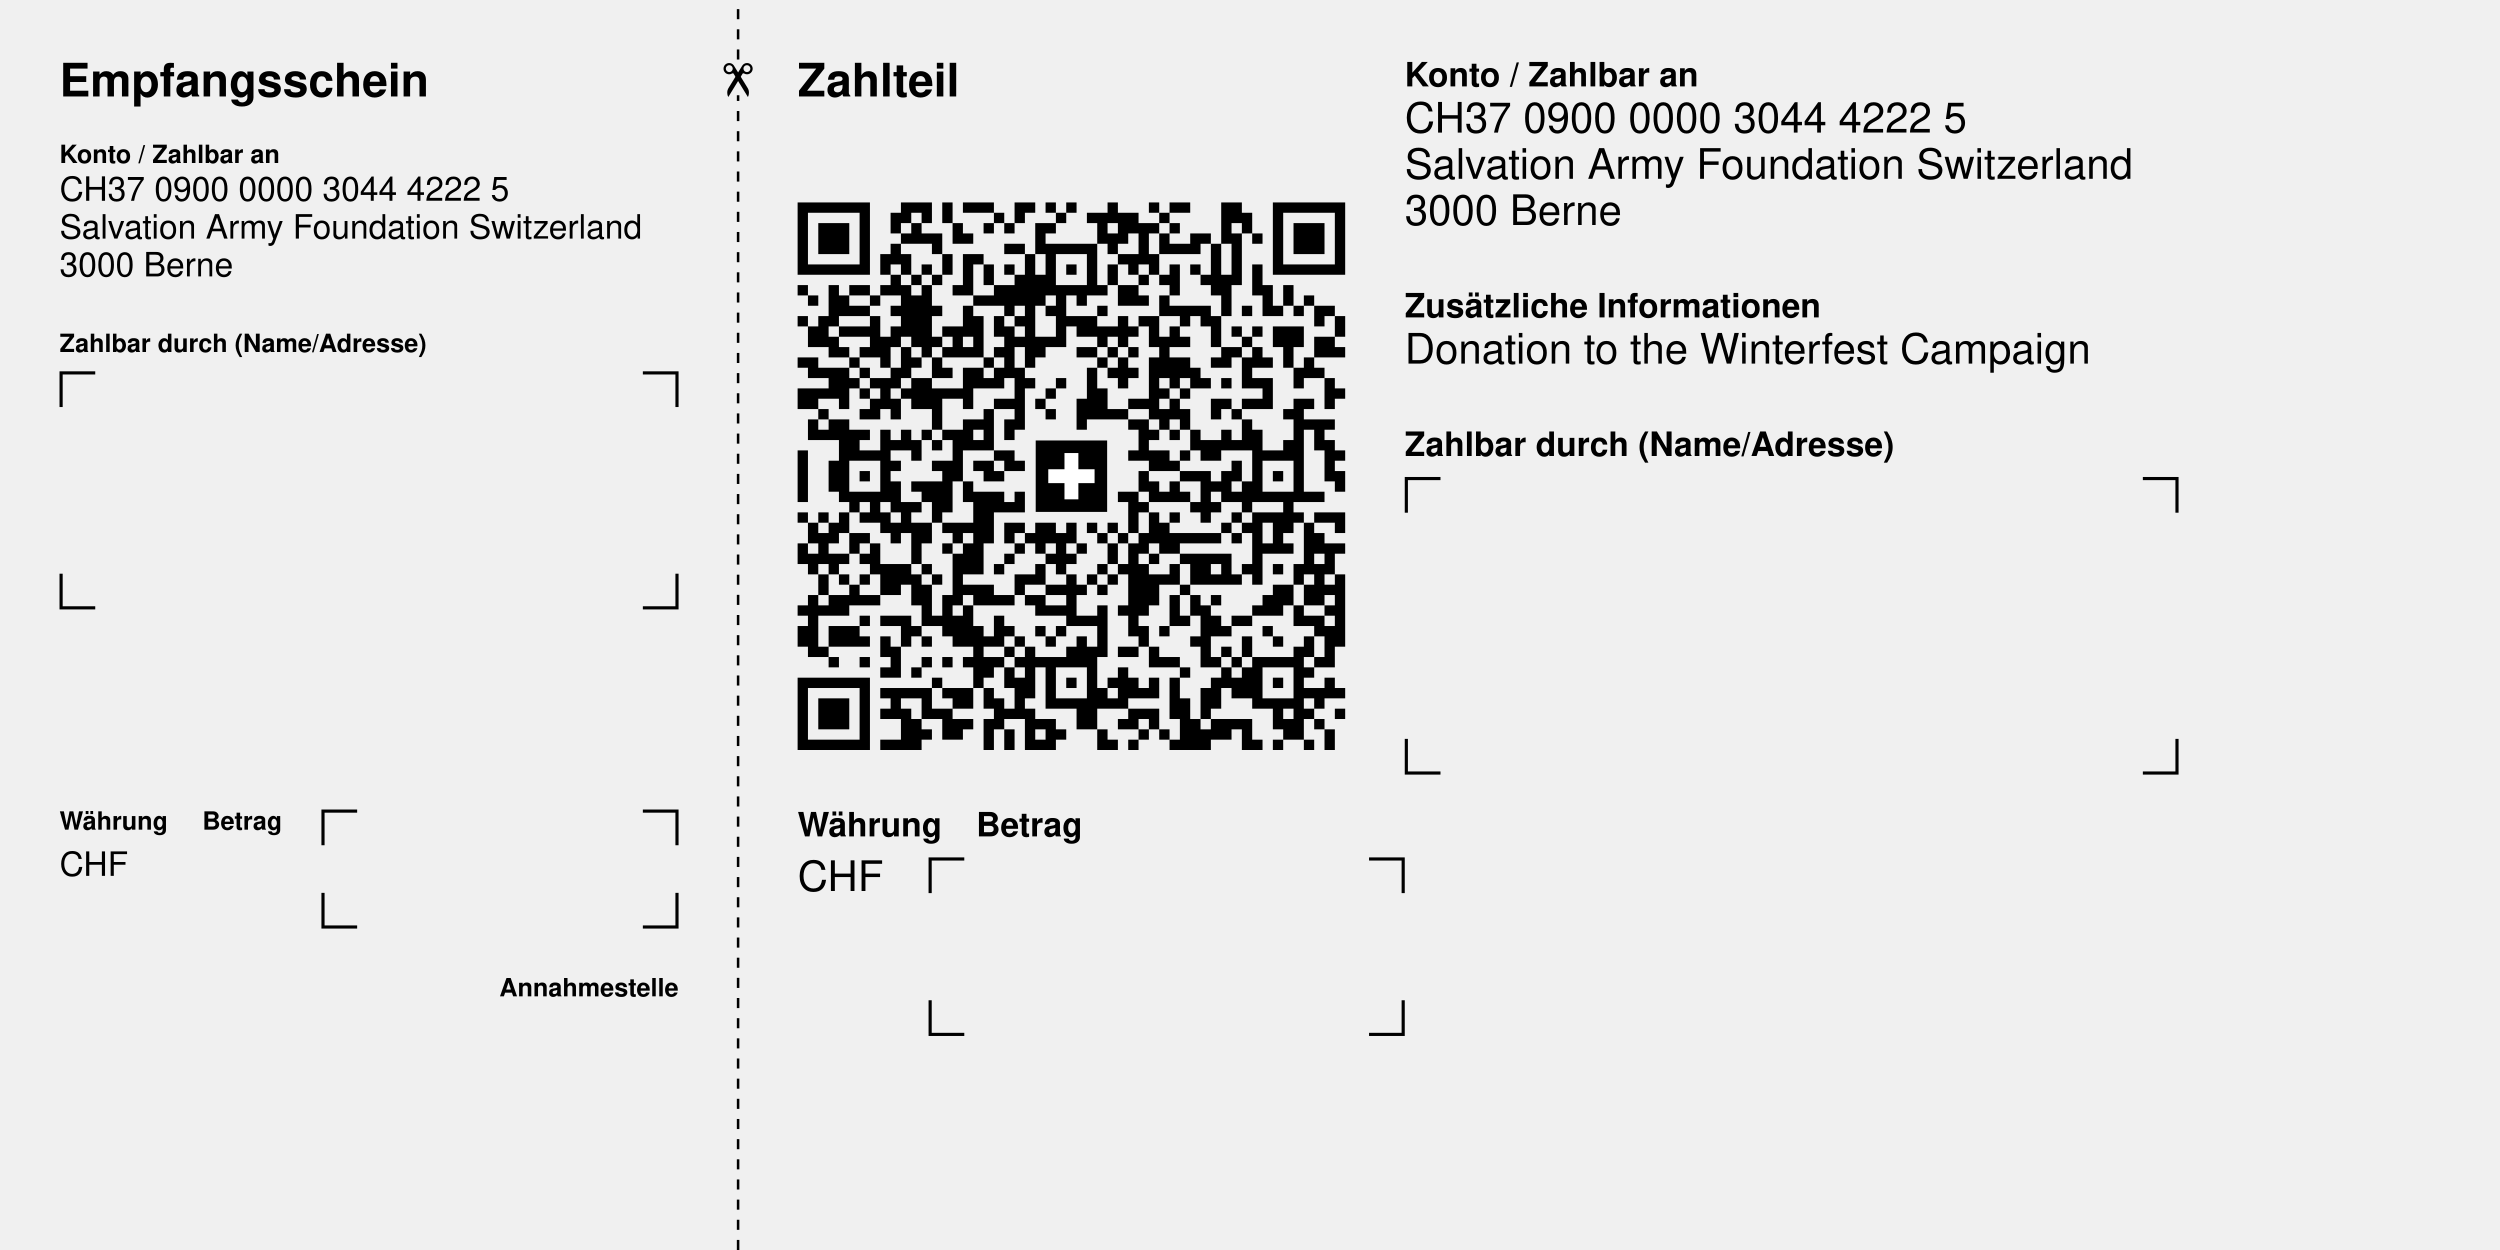
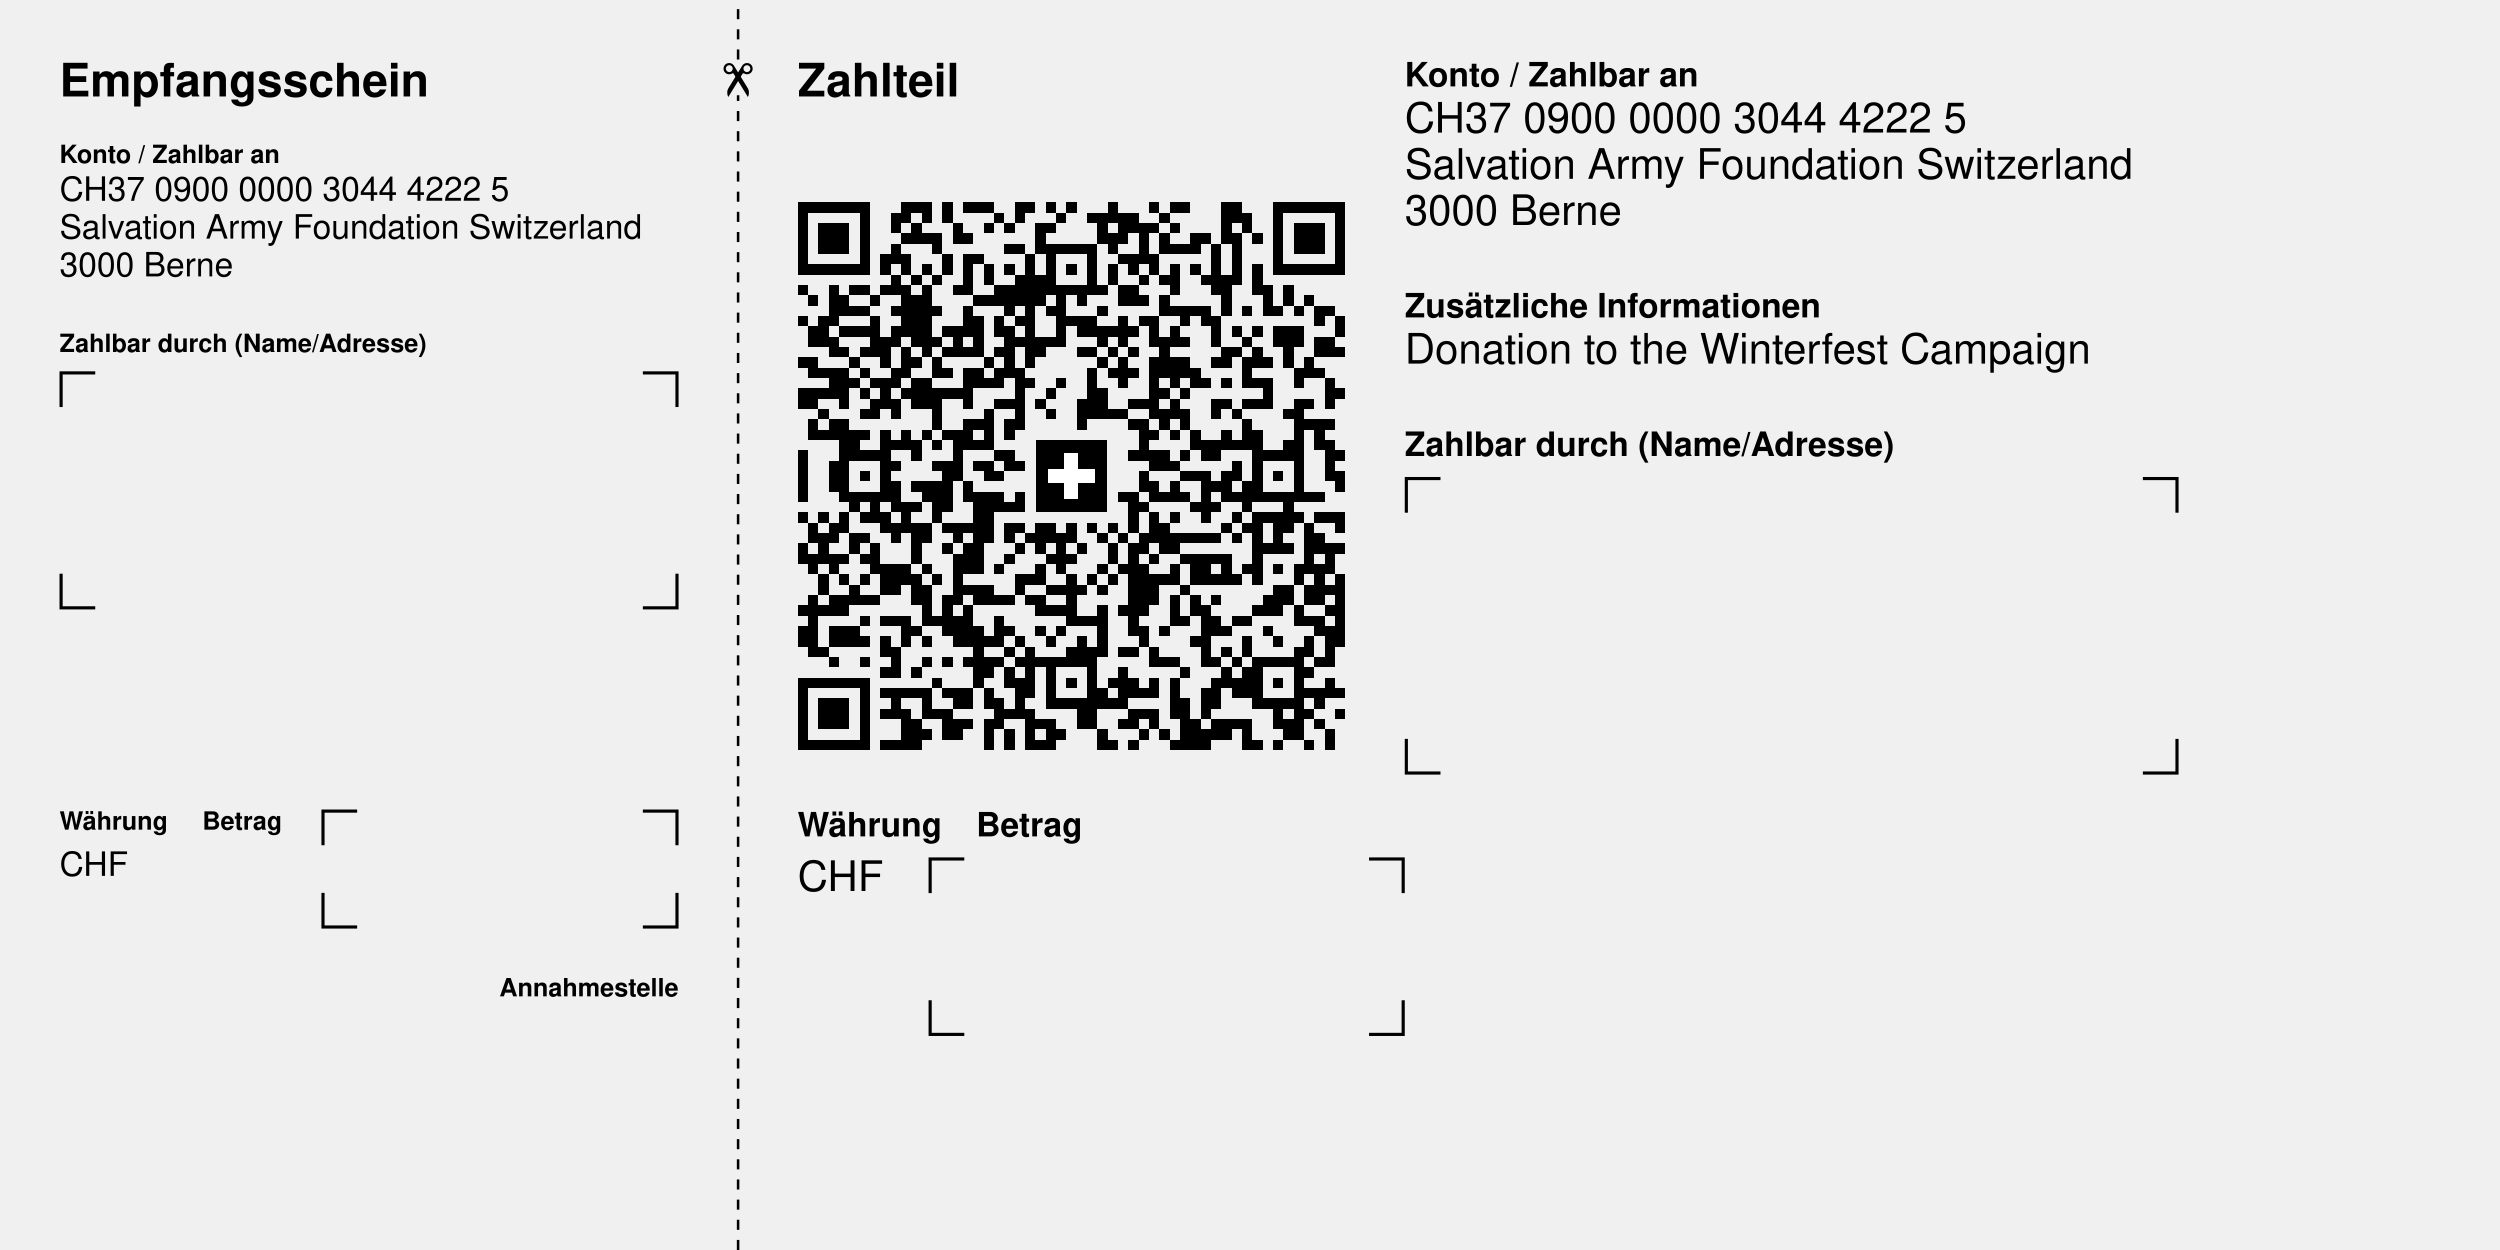
<svg xmlns="http://www.w3.org/2000/svg" width="210mm" height="105mm" version="1.1" viewBox="0 0 595.276 297.638">
  <g font-family="Helvetica,Arial,&quot;Liberation Sans&quot;" transform="translate(0 297.638)">
    <g transform="translate(189.921 -0)">
      <text x="0" y="-274.665" font-size="11" font-weight="bold">Zahlteil</text>
    </g>
    <g transform="translate(189.921 -119.055) scale(2.46)">
-       <path d="M0,-53h7v1h-7zm10,0h3v1h-3zm4,0h1v2h-1zm2,0h3v1h-3zm5,0h2v1h-2zm3,0h1v1h-1z m2,0h1v1h-1zm4,0h1v2h-1zm4,0h1v1h-1zm2,0h2v1h-2zm5,0h2v2h-2zm5,0h7v1h-7z m-46,1h1v6h-1zm6,0h1v6h-1zm3,0h2v1h-2zm3,0h1v1h-1zm7,0h1v1h-1zm2,0h1v1h-1z m4,0h1v1h-1zm3,0h2v1h-2zm3,0h2v2h-2zm4,0h1v1h-1zm8,0h1v2h-1zm3,-0h1v6h-1z m6,0h1v6h-1zm-50,1h3v3h-3zm7,0h1v1h-1zm2,0h1v2h-1zm4,0h1v2h-1zm3,0h1v1h-1z m2,0h1v1h-1zm3,0h1v3h-1zm1,0h1v1h-1zm5,0h1v2h-1zm4,-0h1v4h-1zm1,0h1v1h-1z m2,0h1v1h-1zm5,0h1v2h-1zm7,0h3v3h-3zm-38,1h1v1h-1zm2,0h2v1h-2zm4,0h1v1h-1z m14,0h2v1h-2zm5,0h1v2h-1zm3,0h2v1h-2zm4,0h1v5h-1zm2,0h1v1h-1zm-35,1h1v2h-1z m4,0h1v1h-1zm7,0h2v1h-2zm4,0h5v1h-5zm6,0h1v1h-1zm6,0h3v1h-3zm4,0h1v5h-1z m-32,1h1v2h-1zm2,0h1v2h-1zm4,0h1v2h-1zm2,0h1v4h-1zm1,-0h1v1h-1zm5,0h1v11h-1z m2,0h1v4h-1zm4,0h1v4h-1zm3,-0h2v1h-2zm3,0h1v2h-1zm-33,1h5v1h-5zm11,0h1v1h-1z m6,0h1v2h-1zm2,-0h1v1h-1zm6,0h1v1h-1zm4,0h1v2h-1zm2,-0h1v1h-1zm4,0h1v3h-1z m2,-0h1v1h-1zm6,0h1v3h-1zm3,-0h5v1h-5zm-38,1h1v2h-1zm2,0h1v1h-1zm2,0h1v1h-1z m8,0h1v3h-1zm2,0h1v3h-1zm10,0h1v1h-1zm2,0h1v1h-1zm4,0h1v1h-1zm2,0h1v4h-1z m-41,1h1v1h-1zm3,0h1v4h-1zm2,0h2v1h-2zm3,0h1v1h-1zm2,-0h1v5h-1zm2,0h1v7h-1z m3,0h1v1h-1zm4,0h2v2h-2zm6,-0h1v6h-1zm1,0h2v1h-2zm3,0h1v1h-1zm2,0h2v2h-2z m14,0h1v3h-1zm2,0h1v2h-1zm-46,1h1v1h-1zm3,0h1v2h-1zm3,0h1v1h-1zm4,-0h1v5h-1z m6,0h2v1h-2zm10,0h1v1h-1zm6,0h1v1h-1zm2,0h1v2h-1zm14,0h1v1h-1zm-44,1h2v1h-2z m4,0h1v1h-1zm4,0h1v1h-1zm3,-0h1v3h-1zm4,0h1v1h-1zm4,0h1v1h-1zm5,0h1v1h-1z m7,0h4v1h-4zm7,0h1v1h-1zm3,0h1v1h-1zm2,0h1v1h-1zm2,0h2v1h-2zm-50,1h1v1h-1z m2,-0h1v3h-1zm5,0h1v4h-1zm10,0h1v4h-1zm2,0h1v2h-1zm2,0h1v1h-1zm5,0h3v1h-3z m5,-0h1v3h-1zm2,0h2v1h-2zm4,0h1v1h-1zm2,0h2v1h-2zm11,0h1v1h-1zm2,-0h1v2h-1z m-51,1h1v2h-1zm3,0h3v1h-3zm5,0h1v2h-1zm5,0h2v1h-2zm6,0h1v5h-1zm7,0h4v1h-4z m5,0h1v1h-1zm2,0h1v2h-1zm2,0h1v2h-1zm4,0h1v2h-1zm2,0h1v1h-1zm2,0h1v1h-1z m2,0h3v2h-3zm-43,1h1v2h-1zm5,0h1v3h-1zm5,0h1v1h-1zm2,0h1v2h-1zm6,0h1v1h-1z m2,0h2v1h-2zm6,0h1v1h-1zm6,0h1v4h-1zm2,0h1v1h-1zm6,0h1v1h-1zm7,0h2v2h-2z m-46,1h1v1h-1zm2,0h1v1h-1zm4,0h1v3h-1zm4,0h1v1h-1zm2,0h1v1h-1zm3,0h1v1h-1z m4,0h1v1h-1zm4,0h2v1h-2zm3,0h1v1h-1zm2,0h1v1h-1zm9,0h2v1h-2zm3,0h1v2h-1z m3,0h1v2h-1zm5,0h1v1h-1zm-52,1h2v1h-2zm5,0h1v1h-1zm6,0h1v1h-1zm2,0h1v2h-1z m5,0h1v1h-1zm11,0h1v1h-1zm2,0h1v3h-1zm3,0h1v6h-1zm2,0h2v2h-2zm4,0h2v1h-2z m3,0h1v3h-1zm2,0h1v1h-1zm4,0h1v2h-1zm-48,1h4v1h-4zm5,0h1v1h-1zm3,0h1v2h-1z m5,0h1v1h-1zm2,0h2v2h-2zm3,0h1v2h-1zm2,0h1v6h-1zm7,0h1v5h-1zm2,0h1v1h-1z m2,0h1v1h-1zm6,0h1v2h-1zm10,0h1v2h-1zm2,0h1v1h-1zm-47,1h2v2h-2zm2,0h1v1h-1z m2,0h2v1h-2zm4,0h2v3h-2zm7,0h1v1h-1zm4,0h1v1h-1zm3,0h1v1h-1zm11,0h1v1h-1z m3,0h1v1h-1zm2,0h1v1h-1zm3,0h2v1h-2zm7,0h1v3h-1zm-51,1h2v2h-2zm2,0h1v1h-1z m4,0h1v1h-1zm2,0h1v2h-1zm2,0h1v1h-1zm3,0h4v1h-4zm11,0h1v1h-1zm5,0h1v3h-1z m6,0h1v1h-1zm2,0h1v1h-1zm8,0h1v2h-1zm7,0h1v1h-1zm-48,1h1v1h-1zm3,0h1v2h-1z m2,0h1v2h-1zm4,0h1v3h-1zm3,0h1v1h-1zm3,0h2v1h-2zm4,0h1v1h-1zm4,0h1v3h-1z m5,0h2v1h-2zm4,0h1v2h-1zm4,0h2v1h-2zm3,0h2v1h-2zm5,0h1v10h-1zm1,0h1v1h-1z m-47,1h1v1h-1zm4,0h1v1h-1zm12,0h1v4h-1zm6,0h1v1h-1zm6,0h2v1h-2zm5,0h1v2h-1z m2,0h1v2h-1zm3,0h1v1h-1zm2,0h1v1h-1zm5,0h1v1h-1zm-46,1h1v2h-1zm2,0h2v2h-2z m13,0h1v3h-1zm1,0h1v1h-1zm3,0h1v2h-1zm12,0h2v1h-2zm11,0h1v3h-1zm6,0h3v1h-3z m-47,1h1v1h-1zm3,0h1v3h-1zm1,0h1v1h-1zm2,0h1v7h-1zm2,0h1v2h-1zm2,0h1v1h-1z m2,0h2v1h-2zm19,0h1v3h-1zm1,0h1v1h-1zm2,0h1v1h-1zm2,0h1v2h-1zm3,0h1v2h-1z m3,0h1v7h-1zm6,0h1v2h-1zm-46,1h1v6h-1zm5,0h1v1h-1zm2,0h1v2h-1zm2,0h1v1h-1z m2,0h1v4h-1zm2,0h1v1h-1zm22,0h2v2h-2zm3,0h1v1h-1zm5,0h1v2h-1zm4,0h1v4h-1z m-51,1h1v5h-1zm6,0h2v1h-2zm13,0h2v1h-2zm13,0h1v1h-1zm2,0h2v2h-2zm3,0h1v1h-1z m8,0h2v1h-2zm7,0h1v1h-1zm-49,1h1v3h-1zm6,0h1v1h-1zm4,0h2v1h-2zm4,0h2v1h-2z m3,0h2v1h-2zm16,0h1v1h-1zm6,0h1v2h-1zm-36,1h1v1h-1zm8,-0h1v4h-1zm4,0h2v1h-2z m15,0h1v2h-1zm4,0h3v1h-3zm4,0h1v3h-1zm5,0h1v1h-1zm6,0h1v2h-1zm-43,1h1v3h-1z m2,0h3v1h-3zm5,0h1v2h-1zm18,0h1v2h-1zm2,0h1v2h-1zm3,0h1v4h-1zm1,0h1v1h-1z m3,-0h1v3h-1zm-38,1h3v1h-3zm7,0h2v1h-2zm5,-0h2v5h-2zm2,0h1v2h-1zm2,0h1v2h-1z m10,0h2v1h-2zm4,0h1v1h-1zm2,0h1v1h-1zm5,0h1v1h-1zm3,0h3v1h-3zm4,0h2v1h-2z m-44,1h1v1h-1zm2,0h1v2h-1zm3,0h1v3h-1zm1,-0h1v1h-1zm2,0h1v2h-1zm7,-0h1v1h-1z m12,0h1v3h-1zm1,-0h1v1h-1zm5,0h1v1h-1zm2,0h1v1h-1zm7,0h1v3h-1zm-47,1h1v1h-1z m2,0h1v1h-1zm2,0h1v2h-1zm2,0h1v1h-1zm2,0h1v2h-1zm26,-0h1v3h-1zm2,0h1v1h-1z m6,0h1v1h-1zm2,0h1v7h-1zm1,0h2v1h-2zm3,0h1v1h-1zm2,0h3v1h-3zm-49,1h1v2h-1z m2,0h1v2h-1zm6,0h1v2h-1zm2,0h2v2h-2zm3,0h3v1h-3zm6,0h2v1h-2zm3,-0h2v2h-2z m3,0h1v2h-1zm2,0h1v1h-1zm2,0h1v1h-1zm5,-0h1v3h-1zm6,0h1v1h-1zm2,0h1v1h-1z m3,-0h1v3h-1zm3,0h1v5h-1zm3,0h1v1h-1zm-50,1h1v3h-1zm3,0h2v1h-2zm10,0h1v1h-1z m5,0h1v1h-1zm2,0h1v1h-1zm3,0h1v4h-1zm4,0h1v1h-1zm2,0h1v1h-1zm2,0h1v2h-1z m3,0h5v1h-5zm6,0h1v1h-1zm8,0h1v2h-1zm-50,1h1v2h-1zm5,0h1v1h-1zm2,0h1v3h-1z m4,0h1v2h-1zm3,0h1v1h-1zm2,0h2v3h-2zm5,0h1v1h-1zm2,0h1v1h-1zm4,0h1v1h-1z m3,0h1v2h-1zm2,0h1v9h-1zm4,0h1v1h-1zm9,0h1v1h-1zm2,0h1v1h-1zm4,0h1v3h-1z m1,0h1v1h-1zm-51,1h1v2h-1zm2,0h2v1h-2zm3,0h1v1h-1zm9,0h1v5h-1zm5,0h1v1h-1z m4,0h1v1h-1zm2,0h1v1h-1zm8,0h1v1h-1zm3,0h5v1h-5zm-34,1h1v1h-1zm5,0h3v2h-3z m4,0h1v1h-1zm7,0h1v1h-1zm4,0h1v2h-1zm6,0h1v1h-1zm2,0h1v1h-1zm2,0h1v5h-1z m3,0h1v2h-1zm2,0h2v2h-2zm3,0h1v2h-1zm2,0h1v1h-1zm3,0h1v1h-1zm2,0h1v2h-1z m2,0h1v4h-1zm-48,1h1v2h-1zm2,0h1v1h-1zm2,0h1v1h-1zm5,0h1v3h-1zm2,0h1v1h-1z m8,0h2v1h-2zm5,0h1v5h-1zm2,0h1v1h-1zm2,0h1v1h-1zm4,0h1v3h-1zm1,0h1v1h-1z m5,0h1v1h-1zm2,0h1v1h-1zm10,0h1v7h-1zm-47,1h1v2h-1zm3,0h2v1h-2zm4,0h1v4h-1z m4,0h3v1h-3zm5,0h1v1h-1zm3,0h2v1h-2zm3,0h1v1h-1zm2,0h1v1h-1zm8,0h1v1h-1z m9,0h2v2h-2zm3,0h1v2h-1zm2,0h1v1h-1zm-50,1h1v6h-1zm2,0h2v2h-2zm3,0h2v1h-2z m8,0h1v4h-1zm3,0h4v1h-4zm5,0h2v1h-2zm14,0h1v3h-1zm2,0h1v2h-1zm2,0h1v1h-1z m5,0h1v2h-1zm-45,1h1v1h-1zm2,0h1v1h-1zm14,0h1v4h-1zm7,0h3v1h-3zm6,0h1v5h-1z m2,0h1v1h-1zm8,0h1v6h-1zm5,0h1v1h-1zm2,0h1v1h-1zm2,0h1v2h-1zm3,0h1v1h-1z m-45,1h1v1h-1zm2,0h3v1h-3zm5,0h1v1h-1zm2,0h1v3h-1zm4,0h1v3h-1zm8,0h2v1h-2z m10,0h1v1h-1zm3,0h1v2h-1zm2,0h2v1h-2zm7,0h2v1h-2zm-49,1h1v2h-1zm3,0h3v2h-3z m7,0h2v1h-2zm7,0h1v6h-1zm3,0h1v1h-1zm3,0h1v1h-1zm2,0h1v1h-1zm8,-0h1v2h-1z m2,0h1v1h-1zm6,0h1v1h-1zm4,0h1v1h-1zm5,0h2v1h-2zm-44,1h1v1h-1zm2,0h1v2h-1z m2,0h1v1h-1zm2,0h1v1h-1zm6,0h1v1h-1zm3,0h1v1h-1zm3,0h1v1h-1zm3,0h1v3h-1z m11,-0h1v1h-1zm5,0h1v2h-1zm3,0h1v1h-1zm3,0h1v2h-1zm2,0h1v3h-1zm-49,1h1v1h-1z m7,0h1v3h-1zm11,-0h1v1h-1zm2,0h1v5h-1zm4,0h1v2h-1zm2,0h1v8h-1zm3,0h2v1h-2z m3,0h1v2h-1zm7,0h1v1h-1zm7,0h1v9h-1zm-45,1h1v1h-1zm3,0h1v1h-1zm6,0h1v1h-1z m2,0h1v1h-1zm2,0h1v1h-1zm2,0h2v1h-2zm3,0h1v1h-1zm2,0h3v1h-3zm12,0h2v1h-2z m5,0h1v1h-1zm2,0h1v1h-1zm2,0h1v5h-1zm1,0h3v1h-3zm5,0h1v1h-1zm-42,1h1v1h-1z m3,0h1v1h-1zm7,0h1v1h-1zm2,0h1v2h-1zm4,0h1v4h-1zm7,0h1v4h-1zm6,0h1v1h-1z m4,0h1v2h-1zm2,0h1v3h-1zm6,0h1v1h-1zm-49,1h7v1h-7zm13,0h1v1h-1zm8,0h1v4h-1z m5,0h1v1h-1zm4,0h1v1h-1zm2,0h1v2h-1zm2,0h1v2h-1zm2,0h1v4h-1zm4,0h1v3h-1z m2,0h1v2h-1zm4,0h1v1h-1zm5,0h1v2h-1zm-51,1h1v6h-1zm6,0h1v6h-1zm2,-0h5v1h-5z m6,0h3v1h-3zm4,0h1v2h-1zm11,0h1v2h-1zm4,-0h1v1h-1zm6,0h1v3h-1zm10,-0h2v1h-2z m3,0h1v1h-1zm-50,1h3v3h-3zm7,0h1v2h-1zm3,0h1v2h-1zm3,-0h2v1h-2zm4,0h1v3h-1z m6,-0h3v1h-3zm5,0h1v1h-1zm7,0h1v5h-1zm8,0h3v1h-3zm5,0h1v1h-1zm-42,1h1v1h-1z m2,0h1v4h-1zm3,0h2v1h-2zm7,0h1v1h-1zm2,0h1v4h-1zm5,0h1v2h-1zm5,0h3v1h-3z m14,0h1v2h-1zm3,0h1v1h-1zm3,0h1v1h-1zm-41,1h1v3h-1zm3,0h2v2h-2zm2,0h1v1h-1z m2,0h1v3h-1zm5,0h2v1h-2zm8,0h2v1h-2zm3,0h1v1h-1zm4,0h1v3h-1zm2,0h4v1h-4z m7,0h1v2h-1zm3,0h1v1h-1zm-38,1h1v1h-1zm8,0h1v2h-1zm4,0h2v1h-2zm5,0h1v2h-1z m4,0h1v1h-1zm2,0h1v1h-1zm4,0h3v1h-3zm4,0h1v2h-1zm8,0h1v2h-1zm-50,1h5v1h-5z m7,0h2v1h-2zm15,0h2v1h-2zm7,0h1v1h-1zm2,0h1v1h-1zm4,0h1v1h-1zm3,0h1v1h-1z m5,0h1v1h-1zm2,0h1v1h-1zm3,0h1v1h-1z" fill="#000000" />
+       <path fill="#000000" shape-rendering="crispEdges" d="M0,-53h7v1h-7zm10,0h3v1h-3zm4,0h1v2h-1zm2,0h3v1h-3zm5,0h2v1h-2zm3,0h1v1h-1z m2,0h1v1h-1zm4,0h1v2h-1zm4,0h1v1h-1zm2,0h2v1h-2zm5,0h2v2h-2zm5,0h7v1h-7z m-46,1h1v6h-1zm6,0h1v6h-1zm3,0h2v1h-2zm3,0h1v1h-1zm7,0h1v1h-1zm2,0h1v1h-1z m4,0h1v1h-1zm3,0h2v1h-2zm3,0h2v2h-2zm4,0h1v1h-1zm8,0h1v2h-1zm3,-0h1v6h-1z m6,0h1v6h-1zm-50,1h3v3h-3zm7,0h1v1h-1zm2,0h1v2h-1zm4,0h1v2h-1zm3,0h1v1h-1z m2,0h1v1h-1zm3,0h1v3h-1zm1,0h1v1h-1zm5,0h1v2h-1zm4,-0h1v4h-1zm1,0h1v1h-1z m2,0h1v1h-1zm5,0h1v2h-1zm7,0h3v3h-3zm-38,1h1v1h-1zm2,0h2v1h-2zm4,0h1v1h-1z m14,0h2v1h-2zm5,0h1v2h-1zm3,0h2v1h-2zm4,0h1v5h-1zm2,0h1v1h-1zm-35,1h1v2h-1z m4,0h1v1h-1zm7,0h2v1h-2zm4,0h5v1h-5zm6,0h1v1h-1zm6,0h3v1h-3zm4,0h1v5h-1z m-32,1h1v2h-1zm2,0h1v2h-1zm4,0h1v2h-1zm2,0h1v4h-1zm1,-0h1v1h-1zm5,0h1v11h-1z m2,0h1v4h-1zm4,0h1v4h-1zm3,-0h2v1h-2zm3,0h1v2h-1zm-33,1h5v1h-5zm11,0h1v1h-1z m6,0h1v2h-1zm2,-0h1v1h-1zm6,0h1v1h-1zm4,0h1v2h-1zm2,-0h1v1h-1zm4,0h1v3h-1z m2,-0h1v1h-1zm6,0h1v3h-1zm3,-0h5v1h-5zm-38,1h1v2h-1zm2,0h1v1h-1zm2,0h1v1h-1z m8,0h1v3h-1zm2,0h1v3h-1zm10,0h1v1h-1zm2,0h1v1h-1zm4,0h1v1h-1zm2,0h1v4h-1z m-41,1h1v1h-1zm3,0h1v4h-1zm2,0h2v1h-2zm3,0h1v1h-1zm2,-0h1v5h-1zm2,0h1v7h-1z m3,0h1v1h-1zm4,0h2v2h-2zm6,-0h1v6h-1zm1,0h2v1h-2zm3,0h1v1h-1zm2,0h2v2h-2z m14,0h1v3h-1zm2,0h1v2h-1zm-46,1h1v1h-1zm3,0h1v2h-1zm3,0h1v1h-1zm4,-0h1v5h-1z m6,0h2v1h-2zm10,0h1v1h-1zm6,0h1v1h-1zm2,0h1v2h-1zm14,0h1v1h-1zm-44,1h2v1h-2z m4,0h1v1h-1zm4,0h1v1h-1zm3,-0h1v3h-1zm4,0h1v1h-1zm4,0h1v1h-1zm5,0h1v1h-1z m7,0h4v1h-4zm7,0h1v1h-1zm3,0h1v1h-1zm2,0h1v1h-1zm2,0h2v1h-2zm-50,1h1v1h-1z m2,-0h1v3h-1zm5,0h1v4h-1zm10,0h1v4h-1zm2,0h1v2h-1zm2,0h1v1h-1zm5,0h3v1h-3z m5,-0h1v3h-1zm2,0h2v1h-2zm4,0h1v1h-1zm2,0h2v1h-2zm11,0h1v1h-1zm2,-0h1v2h-1z m-51,1h1v2h-1zm3,0h3v1h-3zm5,0h1v2h-1zm5,0h2v1h-2zm6,0h1v5h-1zm7,0h4v1h-4z m5,0h1v1h-1zm2,0h1v2h-1zm2,0h1v2h-1zm4,0h1v2h-1zm2,0h1v1h-1zm2,0h1v1h-1z m2,0h3v2h-3zm-43,1h1v2h-1zm5,0h1v3h-1zm5,0h1v1h-1zm2,0h1v2h-1zm6,0h1v1h-1z m2,0h2v1h-2zm6,0h1v1h-1zm6,0h1v4h-1zm2,0h1v1h-1zm6,0h1v1h-1zm7,0h2v2h-2z m-46,1h1v1h-1zm2,0h1v1h-1zm4,0h1v3h-1zm4,0h1v1h-1zm2,0h1v1h-1zm3,0h1v1h-1z m4,0h1v1h-1zm4,0h2v1h-2zm3,0h1v1h-1zm2,0h1v1h-1zm9,0h2v1h-2zm3,0h1v2h-1z m3,0h1v2h-1zm5,0h1v1h-1zm-52,1h2v1h-2zm5,0h1v1h-1zm6,0h1v1h-1zm2,0h1v2h-1z m5,0h1v1h-1zm11,0h1v1h-1zm2,0h1v3h-1zm3,0h1v6h-1zm2,0h2v2h-2zm4,0h2v1h-2z m3,0h1v3h-1zm2,0h1v1h-1zm4,0h1v2h-1zm-48,1h4v1h-4zm5,0h1v1h-1zm3,0h1v2h-1z m5,0h1v1h-1zm2,0h2v2h-2zm3,0h1v2h-1zm2,0h1v6h-1zm7,0h1v5h-1zm2,0h1v1h-1z m2,0h1v1h-1zm6,0h1v2h-1zm10,0h1v2h-1zm2,0h1v1h-1zm-47,1h2v2h-2zm2,0h1v1h-1z m2,0h2v1h-2zm4,0h2v3h-2zm7,0h1v1h-1zm4,0h1v1h-1zm3,0h1v1h-1zm11,0h1v1h-1z m3,0h1v1h-1zm2,0h1v1h-1zm3,0h2v1h-2zm7,0h1v3h-1zm-51,1h2v2h-2zm2,0h1v1h-1z m4,0h1v1h-1zm2,0h1v2h-1zm2,0h1v1h-1zm3,0h4v1h-4zm11,0h1v1h-1zm5,0h1v3h-1z m6,0h1v1h-1zm2,0h1v1h-1zm8,0h1v2h-1zm7,0h1v1h-1zm-48,1h1v1h-1zm3,0h1v2h-1z m2,0h1v2h-1zm4,0h1v3h-1zm3,0h1v1h-1zm3,0h2v1h-2zm4,0h1v1h-1zm4,0h1v3h-1z m5,0h2v1h-2zm4,0h1v2h-1zm4,0h2v1h-2zm3,0h2v1h-2zm5,0h1v10h-1zm1,0h1v1h-1z m-47,1h1v1h-1zm4,0h1v1h-1zm12,0h1v4h-1zm6,0h1v1h-1zm6,0h2v1h-2zm5,0h1v2h-1z m2,0h1v2h-1zm3,0h1v1h-1zm2,0h1v1h-1zm5,0h1v1h-1zm-46,1h1v2h-1zm2,0h2v2h-2z m13,0h1v3h-1zm1,0h1v1h-1zm3,0h1v2h-1zm12,0h2v1h-2zm11,0h1v3h-1zm6,0h3v1h-3z m-47,1h1v1h-1zm3,0h1v3h-1zm1,0h1v1h-1zm2,0h1v7h-1zm2,0h1v2h-1zm2,0h1v1h-1z m2,0h2v1h-2zm19,0h1v3h-1zm1,0h1v1h-1zm2,0h1v1h-1zm2,0h1v2h-1zm3,0h1v2h-1z m3,0h1v7h-1zm6,0h1v2h-1zm-46,1h1v6h-1zm5,0h1v1h-1zm2,0h1v2h-1zm2,0h1v1h-1z m2,0h1v4h-1zm2,0h1v1h-1zm22,0h2v2h-2zm3,0h1v1h-1zm5,0h1v2h-1zm4,0h1v4h-1z m-51,1h1v5h-1zm6,0h2v1h-2zm13,0h2v1h-2zm13,0h1v1h-1zm2,0h2v2h-2zm3,0h1v1h-1z m8,0h2v1h-2zm7,0h1v1h-1zm-49,1h1v3h-1zm6,0h1v1h-1zm4,0h2v1h-2zm4,0h2v1h-2z m3,0h2v1h-2zm16,0h1v1h-1zm6,0h1v2h-1zm-36,1h1v1h-1zm8,-0h1v4h-1zm4,0h2v1h-2z m15,0h1v2h-1zm4,0h3v1h-3zm4,0h1v3h-1zm5,0h1v1h-1zm6,0h1v2h-1zm-43,1h1v3h-1z m2,0h3v1h-3zm5,0h1v2h-1zm18,0h1v2h-1zm2,0h1v2h-1zm3,0h1v4h-1zm1,0h1v1h-1z m3,-0h1v3h-1zm-38,1h3v1h-3zm7,0h2v1h-2zm5,-0h2v5h-2zm2,0h1v2h-1zm2,0h1v2h-1z m10,0h2v1h-2zm4,0h1v1h-1zm2,0h1v1h-1zm5,0h1v1h-1zm3,0h3v1h-3zm4,0h2v1h-2z m-44,1h1v1h-1zm2,0h1v2h-1zm3,0h1v3h-1zm1,-0h1v1h-1zm2,0h1v2h-1zm7,-0h1v1h-1z m12,0h1v3h-1zm1,-0h1v1h-1zm5,0h1v1h-1zm2,0h1v1h-1zm7,0h1v3h-1zm-47,1h1v1h-1z m2,0h1v1h-1zm2,0h1v2h-1zm2,0h1v1h-1zm2,0h1v2h-1zm26,-0h1v3h-1zm2,0h1v1h-1z m6,0h1v1h-1zm2,0h1v7h-1zm1,0h2v1h-2zm3,0h1v1h-1zm2,0h3v1h-3zm-49,1h1v2h-1z m2,0h1v2h-1zm6,0h1v2h-1zm2,0h2v2h-2zm3,0h3v1h-3zm6,0h2v1h-2zm3,-0h2v2h-2z m3,0h1v2h-1zm2,0h1v1h-1zm2,0h1v1h-1zm5,-0h1v3h-1zm6,0h1v1h-1zm2,0h1v1h-1z m3,-0h1v3h-1zm3,0h1v5h-1zm3,0h1v1h-1zm-50,1h1v3h-1zm3,0h2v1h-2zm10,0h1v1h-1z m5,0h1v1h-1zm2,0h1v1h-1zm3,0h1v4h-1zm4,0h1v1h-1zm2,0h1v1h-1zm2,0h1v2h-1z m3,0h5v1h-5zm6,0h1v1h-1zm8,0h1v2h-1zm-50,1h1v2h-1zm5,0h1v1h-1zm2,0h1v3h-1z m4,0h1v2h-1zm3,0h1v1h-1zm2,0h2v3h-2zm5,0h1v1h-1zm2,0h1v1h-1zm4,0h1v1h-1z m3,0h1v2h-1zm2,0h1v9h-1zm4,0h1v1h-1zm9,0h1v1h-1zm2,0h1v1h-1zm4,0h1v3h-1z m1,0h1v1h-1zm-51,1h1v2h-1zm2,0h2v1h-2zm3,0h1v1h-1zm9,0h1v5h-1zm5,0h1v1h-1z m4,0h1v1h-1zm2,0h1v1h-1zm8,0h1v1h-1zm3,0h5v1h-5zm-34,1h1v1h-1zm5,0h3v2h-3z m4,0h1v1h-1zm7,0h1v1h-1zm4,0h1v2h-1zm6,0h1v1h-1zm2,0h1v1h-1zm2,0h1v5h-1z m3,0h1v2h-1zm2,0h2v2h-2zm3,0h1v2h-1zm2,0h1v1h-1zm3,0h1v1h-1zm2,0h1v2h-1z m2,0h1v4h-1zm-48,1h1v2h-1zm2,0h1v1h-1zm2,0h1v1h-1zm5,0h1v3h-1zm2,0h1v1h-1z m8,0h2v1h-2zm5,0h1v5h-1zm2,0h1v1h-1zm2,0h1v1h-1zm4,0h1v3h-1zm1,0h1v1h-1z m5,0h1v1h-1zm2,0h1v1h-1zm10,0h1v7h-1zm-47,1h1v2h-1zm3,0h2v1h-2zm4,0h1v4h-1z m4,0h3v1h-3zm5,0h1v1h-1zm3,0h2v1h-2zm3,0h1v1h-1zm2,0h1v1h-1zm8,0h1v1h-1z m9,0h2v2h-2zm3,0h1v2h-1zm2,0h1v1h-1zm-50,1h1v6h-1zm2,0h2v2h-2zm3,0h2v1h-2z m8,0h1v4h-1zm3,0h4v1h-4zm5,0h2v1h-2zm14,0h1v3h-1zm2,0h1v2h-1zm2,0h1v1h-1z m5,0h1v2h-1zm-45,1h1v1h-1zm2,0h1v1h-1zm14,0h1v4h-1zm7,0h3v1h-3zm6,0h1v5h-1z m2,0h1v1h-1zm8,0h1v6h-1zm5,0h1v1h-1zm2,0h1v1h-1zm2,0h1v2h-1zm3,0h1v1h-1z m-45,1h1v1h-1zm2,0h3v1h-3zm5,0h1v1h-1zm2,0h1v3h-1zm4,0h1v3h-1zm8,0h2v1h-2z m10,0h1v1h-1zm3,0h1v2h-1zm2,0h2v1h-2zm7,0h2v1h-2zm-49,1h1v2h-1zm3,0h3v2h-3z m7,0h2v1h-2zm7,0h1v6h-1zm3,0h1v1h-1zm3,0h1v1h-1zm2,0h1v1h-1zm8,-0h1v2h-1z m2,0h1v1h-1zm6,0h1v1h-1zm4,0h1v1h-1zm5,0h2v1h-2zm-44,1h1v1h-1zm2,0h1v2h-1z m2,0h1v1h-1zm2,0h1v1h-1zm6,0h1v1h-1zm3,0h1v1h-1zm3,0h1v1h-1zm3,0h1v3h-1z m11,-0h1v1h-1zm5,0h1v2h-1zm3,0h1v1h-1zm3,0h1v2h-1zm2,0h1v3h-1zm-49,1h1v1h-1z m7,0h1v3h-1zm11,-0h1v1h-1zm2,0h1v5h-1zm4,0h1v2h-1zm2,0h1v8h-1zm3,0h2v1h-2z m3,0h1v2h-1zm7,0h1v1h-1zm7,0h1v9h-1zm-45,1h1v1h-1zm3,0h1v1h-1zm6,0h1v1h-1z m2,0h1v1h-1zm2,0h1v1h-1zm2,0h2v1h-2zm3,0h1v1h-1zm2,0h3v1h-3zm12,0h2v1h-2z m5,0h1v1h-1zm2,0h1v1h-1zm2,0h1v5h-1zm1,0h3v1h-3zm5,0h1v1h-1zm-42,1h1v1h-1z m3,0h1v1h-1zm7,0h1v1h-1zm2,0h1v2h-1zm4,0h1v4h-1zm7,0h1v4h-1zm6,0h1v1h-1z m4,0h1v2h-1zm2,0h1v3h-1zm6,0h1v1h-1zm-49,1h7v1h-7zm13,0h1v1h-1zm8,0h1v4h-1z m5,0h1v1h-1zm4,0h1v1h-1zm2,0h1v2h-1zm2,0h1v2h-1zm2,0h1v4h-1zm4,0h1v3h-1z m2,0h1v2h-1zm4,0h1v1h-1zm5,0h1v2h-1zm-51,1h1v6h-1zm6,0h1v6h-1zm2,-0h5v1h-5z m6,0h3v1h-3zm4,0h1v2h-1zm11,0h1v2h-1zm4,-0h1v1h-1zm6,0h1v3h-1zm10,-0h2v1h-2z m3,0h1v1h-1zm-50,1h3v3h-3zm7,0h1v2h-1zm3,0h1v2h-1zm3,-0h2v1h-2zm4,0h1v3h-1z m6,-0h3v1h-3zm5,0h1v1h-1zm7,0h1v5h-1zm8,0h3v1h-3zm5,0h1v1h-1zm-42,1h1v1h-1z m2,0h1v4h-1zm3,0h2v1h-2zm7,0h1v1h-1zm2,0h1v4h-1zm5,0h1v2h-1zm5,0h3v1h-3z m14,0h1v2h-1zm3,0h1v1h-1zm3,0h1v1h-1zm-41,1h1v3h-1zm3,0h2v2h-2zm2,0h1v1h-1z m2,0h1v3h-1zm5,0h2v1h-2zm8,0h2v1h-2zm3,0h1v1h-1zm4,0h1v3h-1zm2,0h4v1h-4z m7,0h1v2h-1zm3,0h1v1h-1zm-38,1h1v1h-1zm8,0h1v2h-1zm4,0h2v1h-2zm5,0h1v2h-1z m4,0h1v1h-1zm2,0h1v1h-1zm4,0h3v1h-3zm4,0h1v2h-1zm8,0h1v2h-1zm-50,1h5v1h-5z m7,0h2v1h-2zm15,0h2v1h-2zm7,0h1v1h-1zm2,0h1v1h-1zm4,0h1v1h-1zm3,0h1v1h-1z m5,0h1v1h-1zm2,0h1v1h-1zm3,0h1v1h-1z" />
    </g>
    <g transform="translate(189.921 -119.055)">
-       <path d="M56.693,-73.701h17.008v17.008h-17.008z" fill="#000000" />
-       <path d="M63.543,-70.709h3.307v11.024h-3.307zm-3.858,3.858h11.024v3.307h-11.024z" fill="#ffffff" />
+       <path fill="#000000" shape-rendering="crispEdges" d="M56.693,-73.701h17.008v17.008h-17.008z" />
+       <path fill="#ffffff" shape-rendering="crispEdges" d="M63.543,-70.709h3.307v11.024h-3.307zm-3.858,3.858h11.024v3.307h-11.024z" />
    </g>
    <g transform="translate(189.921 -0)">
      <text x="0" y="-98.482" font-size="8" font-weight="bold">Währung</text>
      <text x="0" y="-85.482" font-size="10">CHF</text>
      <text x="42.52" y="-98.482" font-size="8" font-weight="bold">Betrag</text>
-       <path d="M31.556,-59.466l0,8.129l8.129,0m96.378,0l8.129,0l0,-8.129m0,-25.512l0,-8.129l-8.129,0m-96.378,0l-8.129,0l0,8.129" stroke="#000000" stroke-width="0.75" fill="none" />
+       <path stroke="#000000" stroke-width="0.75" fill="none" d="M31.556,-59.466l0,8.129l8.129,0m96.378,0l8.129,0l0,-8.129m0,-25.512l0,-8.129l-8.129,0m-96.378,0l-8.129,0l0,8.129" />
    </g>
    <g transform="translate(334.488 -0)">
      <text x="0" y="-277.065" font-size="8" font-weight="bold">Konto / Zahlbar an</text>
      <text x="0" y="-266.065" font-size="10">CH37 0900 0000 3044 4222 5</text>
      <text x="0" y="-255.065" font-size="10">Salvation Army Foundation Switzerland</text>
      <text x="0" y="-244.065" font-size="10">3000 Berne</text>
      <text x="0" y="-222.065" font-size="8" font-weight="bold">Zusätzliche Informationen</text>
      <text x="0" y="-211.065" font-size="10">Donation to the Winterfest Campaign</text>
      <text x="0" y="-189.065" font-size="8" font-weight="bold">Zahlbar durch (Name/Adresse)</text>
-       <path d="M0.375,-121.702l0,8.129l8.129,0m167.244,0l8.129,0l0,-8.129m0,-53.858l0,-8.129l-8.129,0m-167.244,0l-8.129,0l0,8.129" stroke="#000000" stroke-width="0.75" fill="none" />
+       <path stroke="#000000" stroke-width="0.75" fill="none" d="M0.375,-121.702l0,8.129l8.129,0m167.244,0l8.129,0l0,-8.129m0,-53.858l0,-8.129l-8.129,0m-167.244,0l-8.129,0l0,8.129" />
    </g>
    <g transform="translate(14.173 -0)">
      <text x="0" y="-274.665" font-size="11" font-weight="bold">Empfangsschein</text>
      <text x="0" y="-258.822" font-size="6" font-weight="bold">Konto / Zahlbar an</text>
      <text x="0" y="-249.822" font-size="8">CH37 0900 0000 3044 4222 5</text>
      <text x="0" y="-240.822" font-size="8">Salvation Army Foundation Switzerland</text>
      <text x="0" y="-231.822" font-size="8">3000 Berne</text>
      <text x="0" y="-213.822" font-size="6" font-weight="bold">Zahlbar durch (Name/Adresse)</text>
-       <path d="M0.375,-161.033l0,8.129l8.129,0m130.394,0l8.129,0l0,-8.129m0,-39.685l0,-8.129l-8.129,0m-130.394,0l-8.129,0l0,8.129" stroke="#000000" stroke-width="0.75" fill="none" />
+       <path stroke="#000000" stroke-width="0.75" fill="none" d="M0.375,-161.033l0,8.129l8.129,0m130.394,0l8.129,0l0,-8.129m0,-39.685l0,-8.129l-8.129,0m-130.394,0l-8.129,0l0,8.129" />
      <text x="0" y="-100.082" font-size="6" font-weight="bold">Währung</text>
      <text x="0" y="-89.082" font-size="8">CHF</text>
      <text x="34.016" y="-100.082" font-size="6" font-weight="bold">Betrag</text>
-       <path d="M62.737,-85.039l0,8.129l8.129,0m68.031,0l8.129,0l0,-8.129m0,-11.339l0,-8.129l-8.129,0m-68.031,0l-8.129,0l0,8.129" stroke="#000000" stroke-width="0.75" fill="none" />
+       <path stroke="#000000" stroke-width="0.75" fill="none" d="M62.737,-85.039l0,8.129l8.129,0m68.031,0l8.129,0l0,-8.129m0,-11.339l0,-8.129l-8.129,0m-68.031,0l-8.129,0l0,8.129" />
      <text x="104.724" y="-60.397" font-size="6" font-weight="bold">Annahmestelle</text>
    </g>
-     <path d="M175.748,-0l0,-274.961m0,-8.504l0,-14.173" stroke="#000000" stroke-width="0.6" stroke-dasharray="2.4" fill="none" />
+     <path stroke="#000000" stroke-width="0.6" stroke-dasharray="2.4" fill="none" d="M175.748,-0l0,-274.961m0,-8.504l0,-14.173" />
    <g transform="translate(172.687 -274.535) scale(0.006)">
-       <path d="M131.754,-359.388c-33.041,54.539,-52.384,110.154,-52.384,192.144c0,62.702,15.27,120.654,41.122,167.596l567.598,-926.232c10.25,-16.724,34.279,-23.091,63.969,-5.805c33.06,19.242,71.495,30.268,112.507,30.268 c123.676,0,223.937,-100.261,223.937,-223.937c0,-123.676,-100.261,-223.937,-223.937,-223.937c-76.348,0,-143.773,38.208,-184.195,96.548l-548.617,893.353zm728.561,-904.861c75.929,0,137.48,61.551,137.48,137.48 c0,75.929,-61.551,137.48,-137.48,137.48c-75.929,0,-137.48,-61.551,-137.48,-137.48c0,-75.929,61.551,-137.48,137.48,-137.48z" fill="#000000" />
+       <path fill="#000000" d="M131.754,-359.388c-33.041,54.539,-52.384,110.154,-52.384,192.144c0,62.702,15.27,120.654,41.122,167.596l567.598,-926.232c10.25,-16.724,34.279,-23.091,63.969,-5.805c33.06,19.242,71.495,30.268,112.507,30.268 c123.676,0,223.937,-100.261,223.937,-223.937c0,-123.676,-100.261,-223.937,-223.937,-223.937c-76.348,0,-143.773,38.208,-184.195,96.548l-548.617,893.353zm728.561,-904.861c75.929,0,137.48,61.551,137.48,137.48 c0,75.929,-61.551,137.48,-137.48,137.48c-75.929,0,-137.48,-61.551,-137.48,-137.48c0,-75.929,61.551,-137.48,137.48,-137.48z" />
    </g>
    <g transform="translate(178.809 -274.535) scale(-0.006 0.006)">
-       <path d="M131.754,-359.388c-33.041,54.539,-52.384,110.154,-52.384,192.144c0,62.702,15.27,120.654,41.122,167.596l567.598,-926.232c10.25,-16.724,34.279,-23.091,63.969,-5.805c33.06,19.242,71.495,30.268,112.507,30.268 c123.676,0,223.937,-100.261,223.937,-223.937c0,-123.676,-100.261,-223.937,-223.937,-223.937c-76.348,0,-143.773,38.208,-184.195,96.548l-548.617,893.353zm728.561,-904.861c75.929,0,137.48,61.551,137.48,137.48 c0,75.929,-61.551,137.48,-137.48,137.48c-75.929,0,-137.48,-61.551,-137.48,-137.48c0,-75.929,61.551,-137.48,137.48,-137.48z" fill="#000000" />
+       <path fill="#000000" d="M131.754,-359.388c-33.041,54.539,-52.384,110.154,-52.384,192.144c0,62.702,15.27,120.654,41.122,167.596l567.598,-926.232c10.25,-16.724,34.279,-23.091,63.969,-5.805c33.06,19.242,71.495,30.268,112.507,30.268 c123.676,0,223.937,-100.261,223.937,-223.937c0,-123.676,-100.261,-223.937,-223.937,-223.937c-76.348,0,-143.773,38.208,-184.195,96.548l-548.617,893.353zm728.561,-904.861c75.929,0,137.48,61.551,137.48,137.48 c0,75.929,-61.551,137.48,-137.48,137.48c-75.929,0,-137.48,-61.551,-137.48,-137.48c0,-75.929,61.551,-137.48,137.48,-137.48z" />
    </g>
  </g>
</svg>
